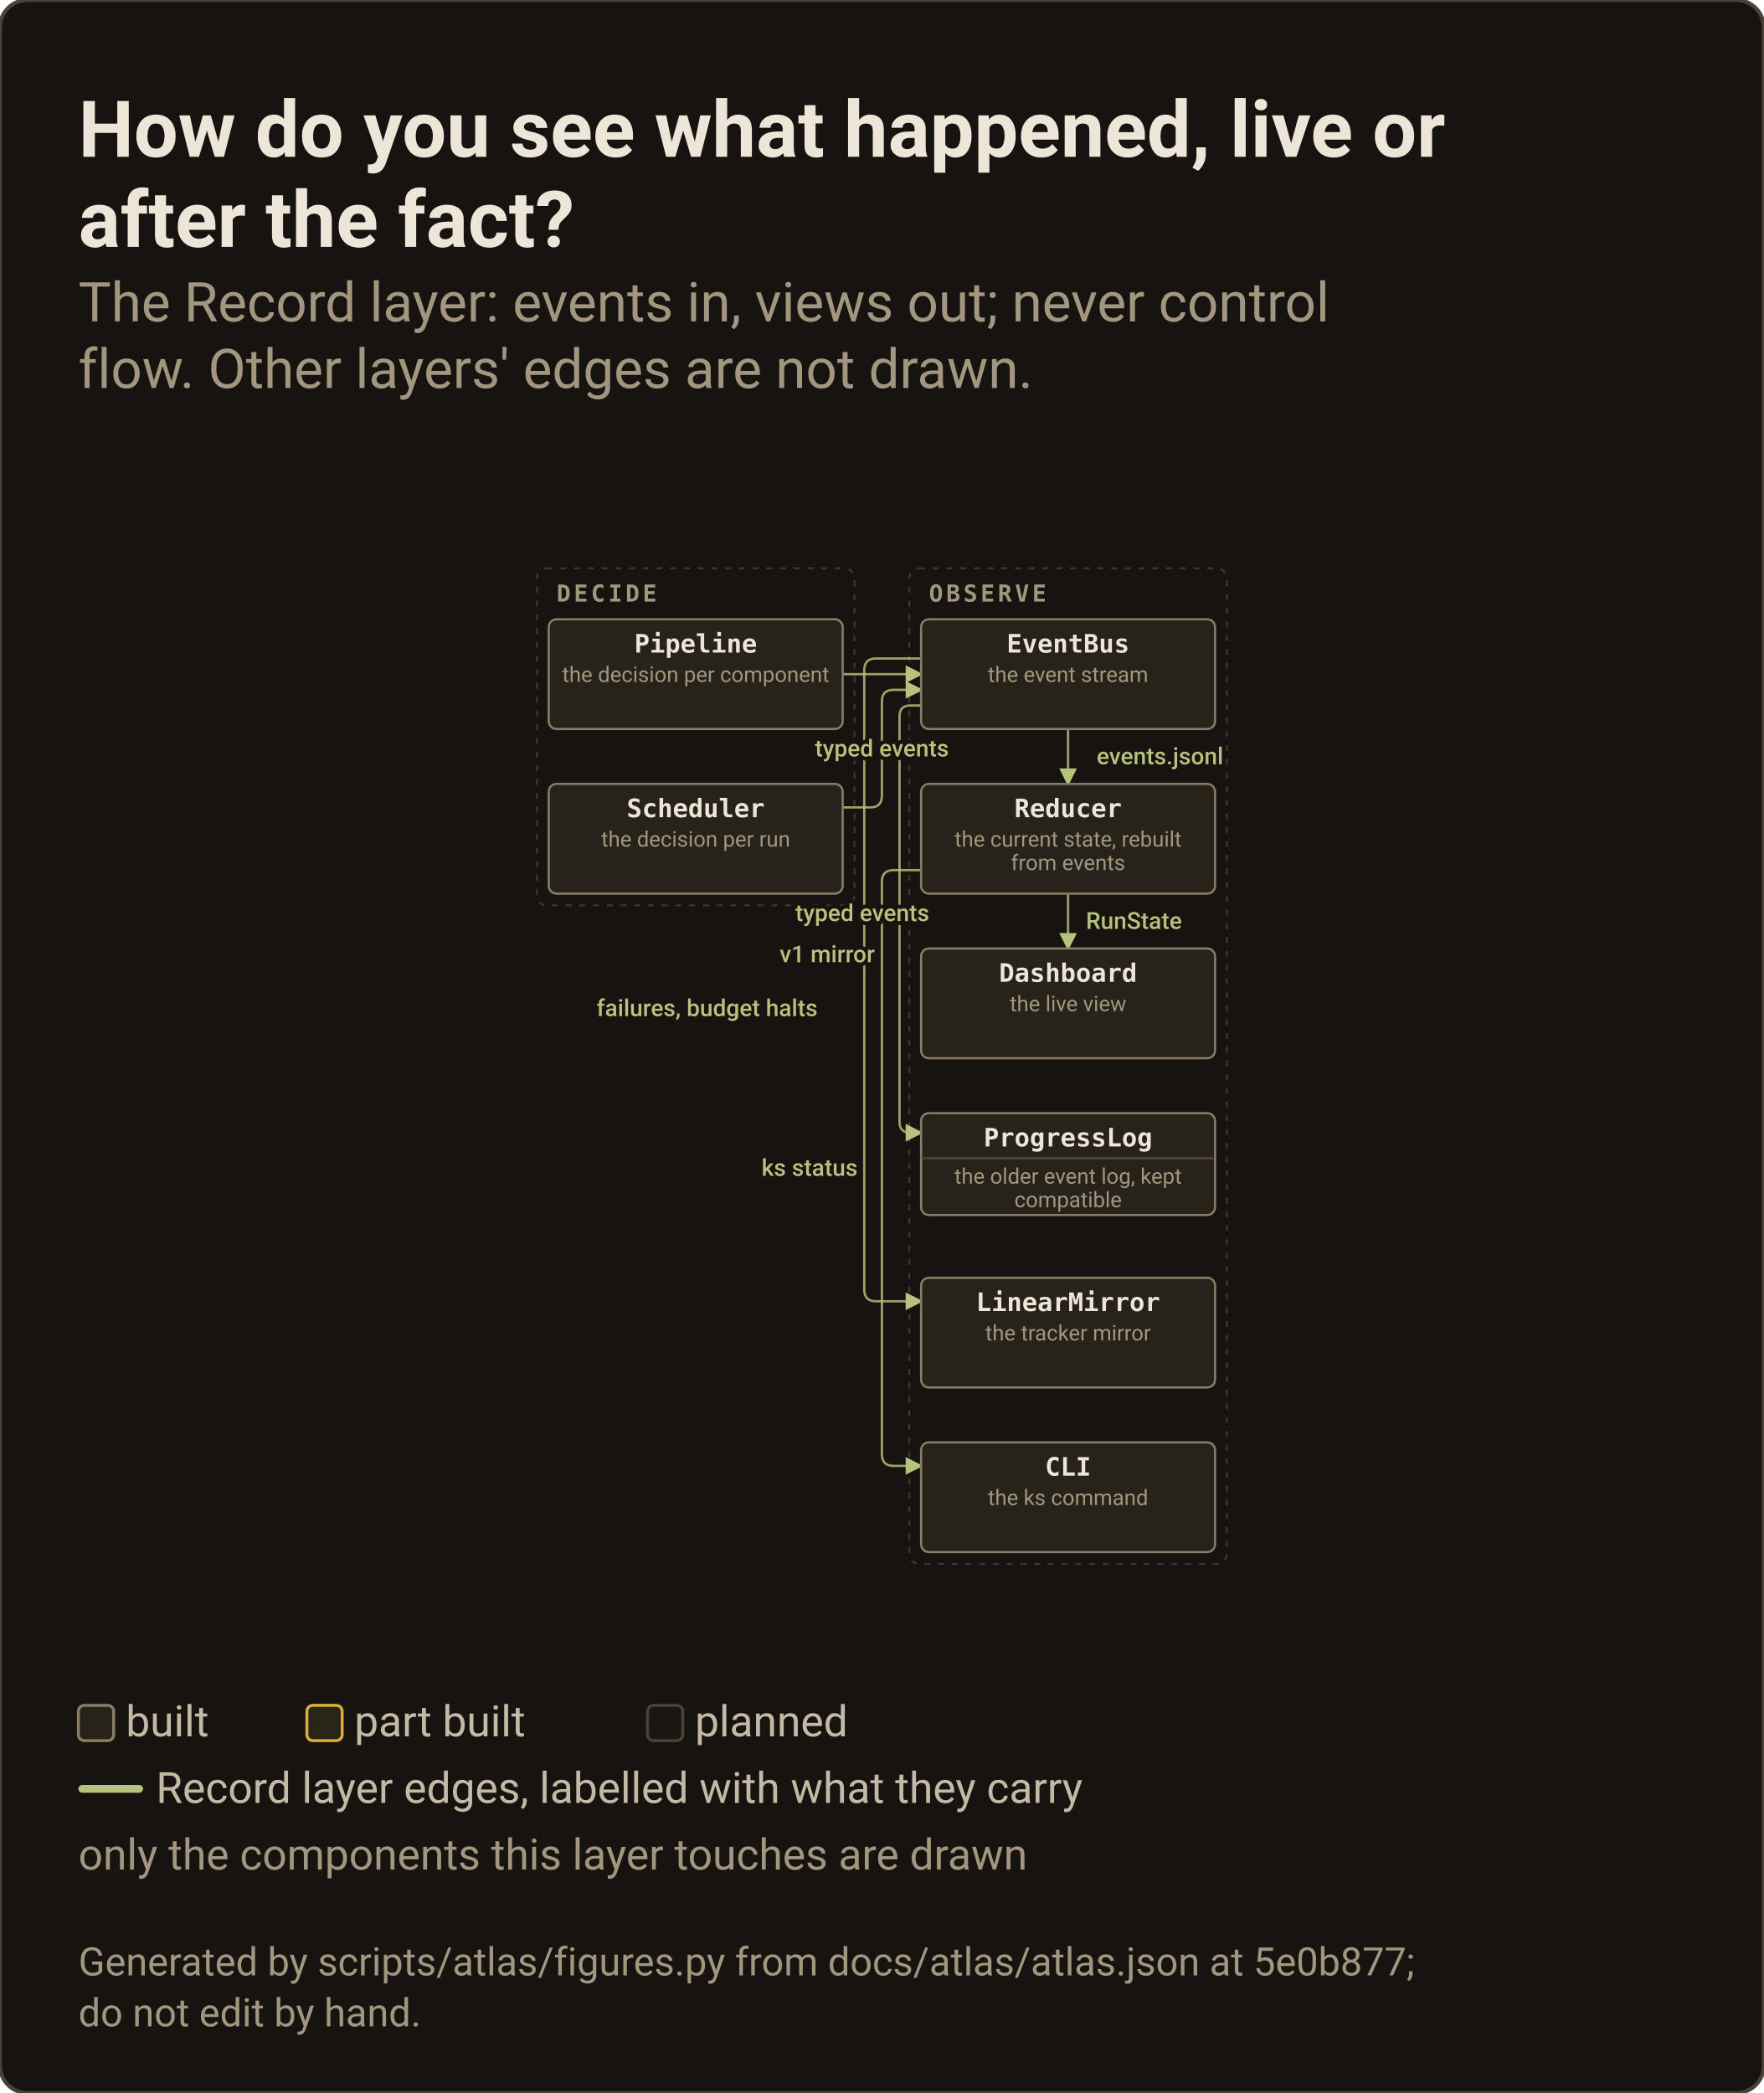
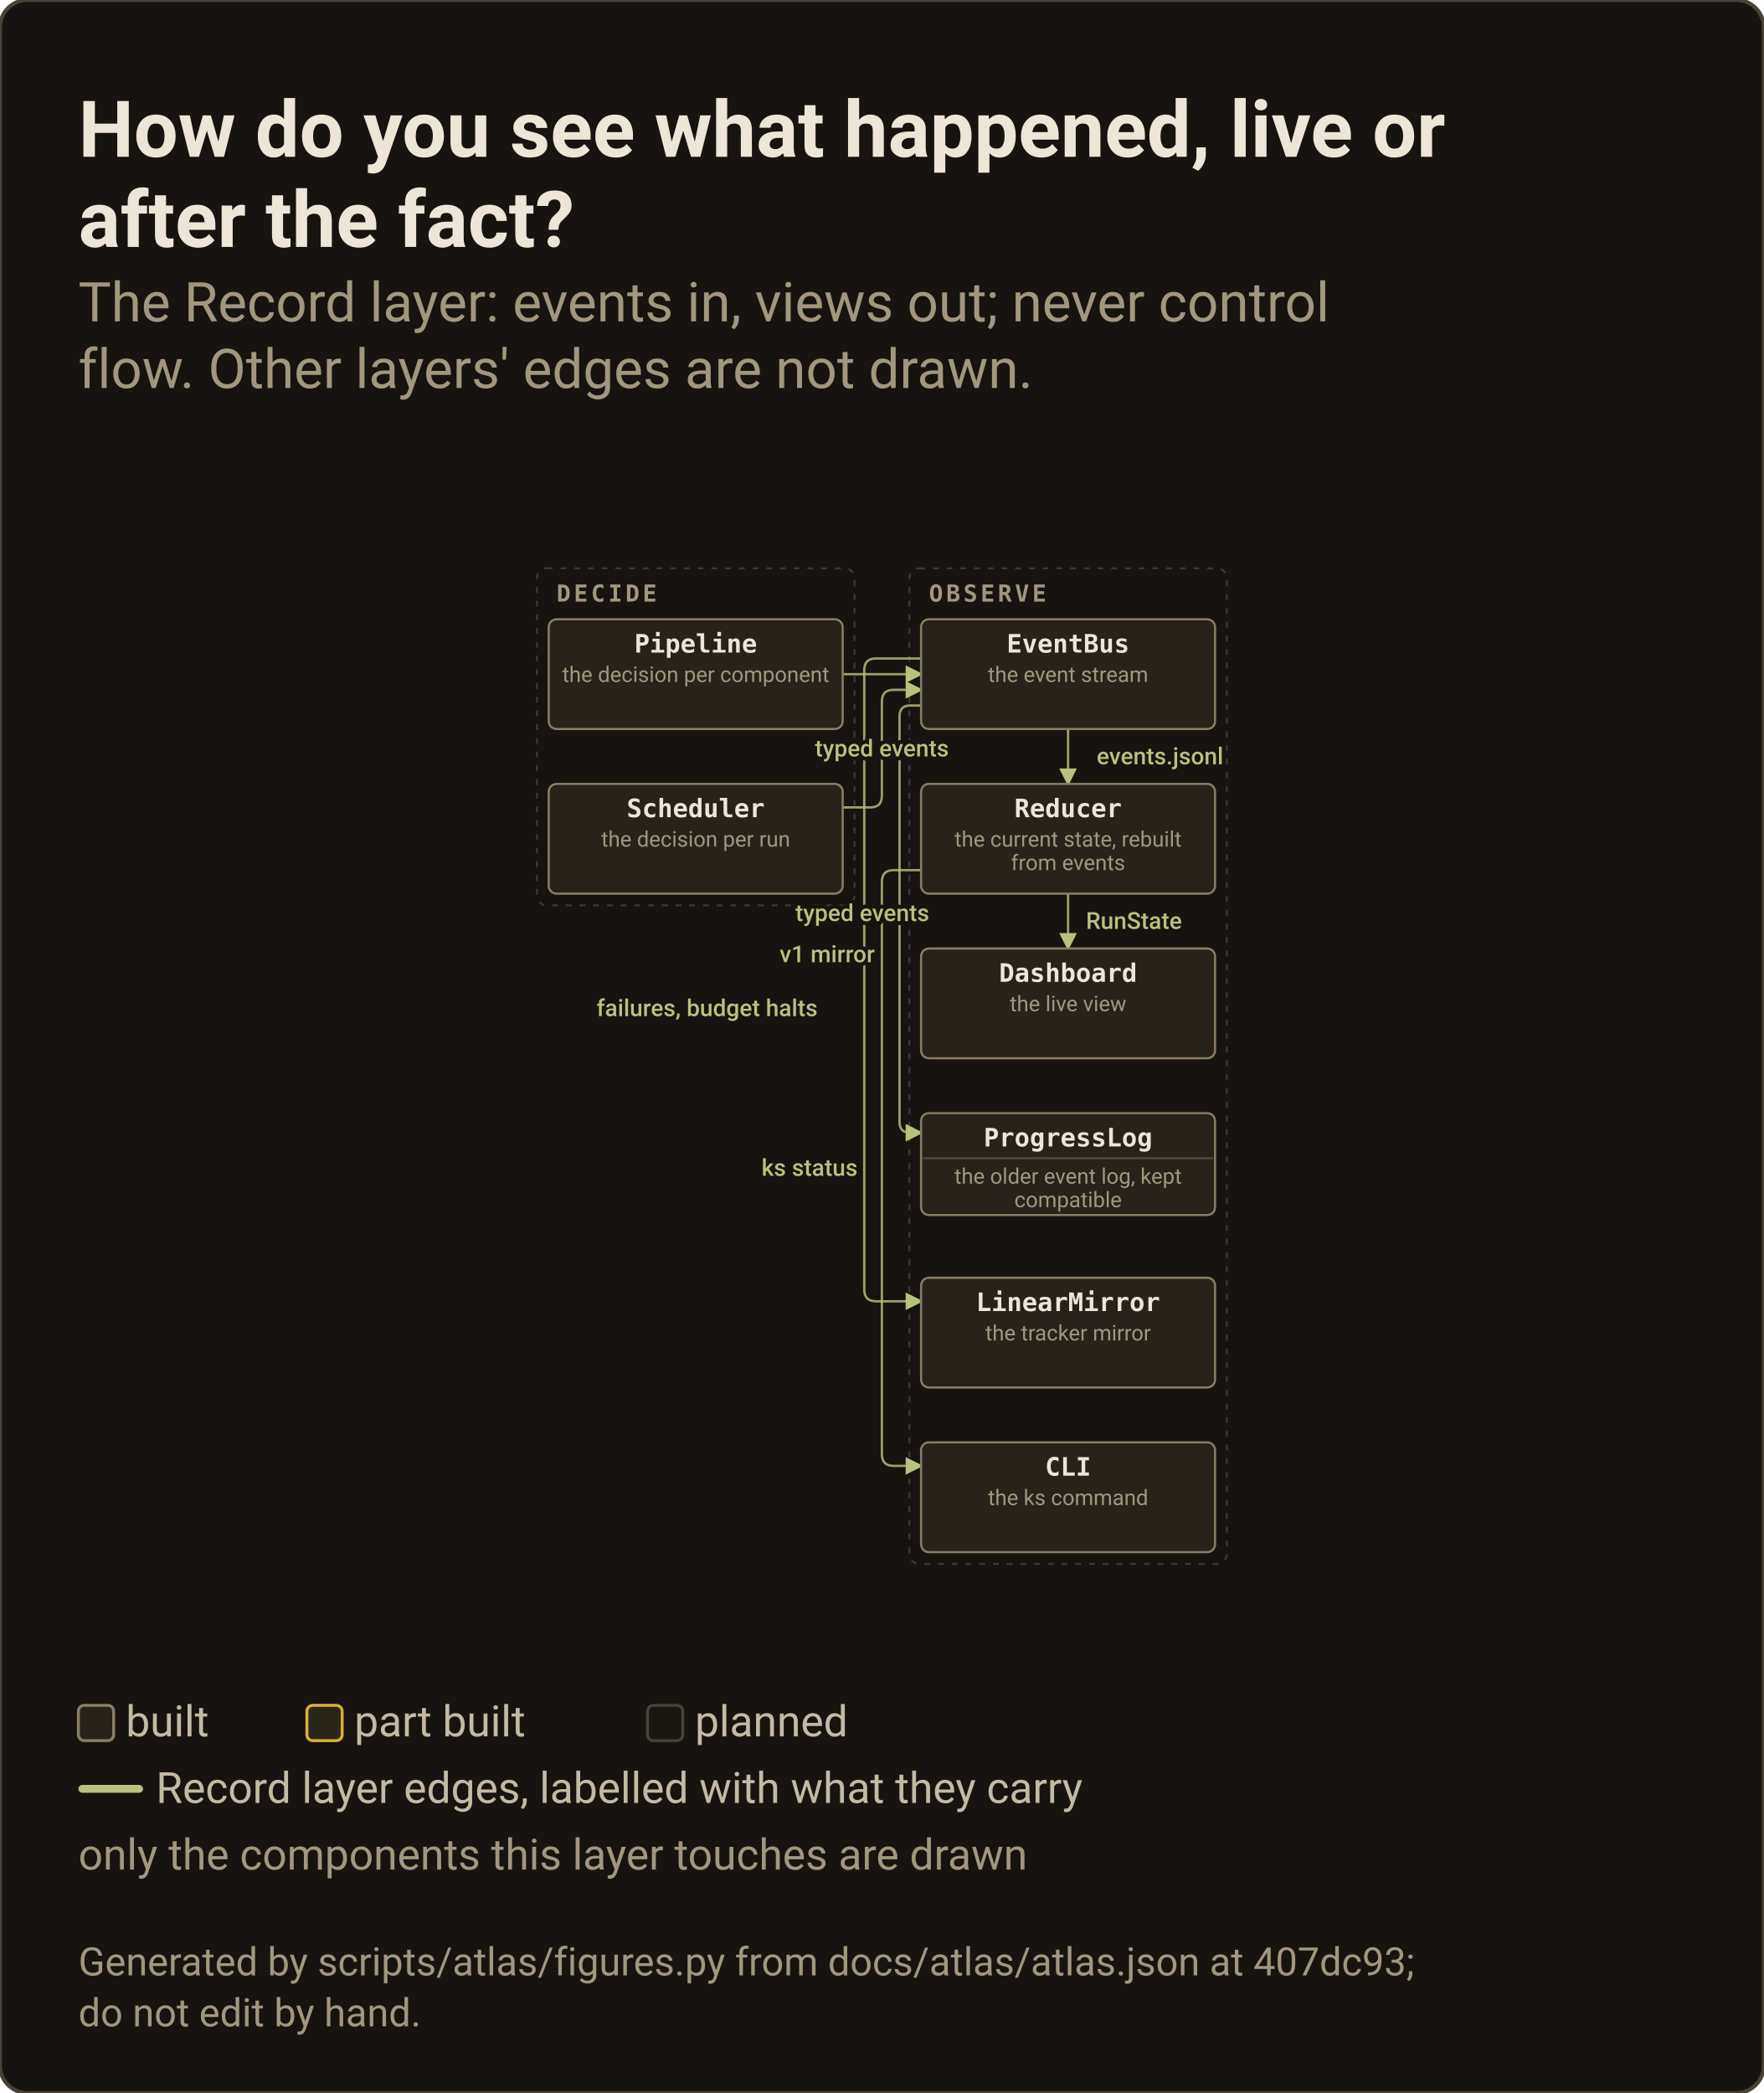
<svg xmlns="http://www.w3.org/2000/svg" width="900" height="1068" viewBox="0 0 900 1068" role="img" aria-label="Record layer of the kstrl system map">
  <rect x="0" y="0" width="900" height="1068" rx="14" fill="#161310" stroke="#4A4237" stroke-width="2" />
  <text x="40.0" y="80.0" class="c0">How do you see what happened, live or</text>
  <text x="40.0" y="126.0" class="c0">after the fact?</text>
  <text x="40.0" y="164.0" class="c1">The Record layer: events in, views out; never control</text>
  <text x="40.0" y="198.0" class="c1">flow. Other layers' edges are not drawn.</text>
  <svg id="map" x="266.0" y="216.0" width="368" height="632" viewBox="0 0 368 632" overflow="visible">
    <defs>
      <marker id="map-m-work" viewBox="0 0 8 8" refX="7" refY="4" markerUnits="userSpaceOnUse" markerWidth="9" markerHeight="9" orient="auto-start-reverse">
        <path d="M0,0 L8,4 L0,8 z" fill="#D9CDB2" />
      </marker>
      <marker id="map-m-measure" viewBox="0 0 8 8" refX="7" refY="4" markerUnits="userSpaceOnUse" markerWidth="9" markerHeight="9" orient="auto-start-reverse">
        <path d="M0,0 L8,4 L0,8 z" fill="#82A7BA" />
      </marker>
      <marker id="map-m-feedback" viewBox="0 0 8 8" refX="7" refY="4" markerUnits="userSpaceOnUse" markerWidth="9" markerHeight="9" orient="auto-start-reverse">
        <path d="M0,0 L8,4 L0,8 z" fill="#E39A86" />
      </marker>
      <marker id="map-m-operator" viewBox="0 0 8 8" refX="7" refY="4" markerUnits="userSpaceOnUse" markerWidth="9" markerHeight="9" orient="auto-start-reverse">
        <path d="M0,0 L8,4 L0,8 z" fill="#DD9BBD" />
      </marker>
      <marker id="map-m-trust" viewBox="0 0 8 8" refX="7" refY="4" markerUnits="userSpaceOnUse" markerWidth="9" markerHeight="9" orient="auto-start-reverse">
        <path d="M0,0 L8,4 L0,8 z" fill="#B48EC9" />
      </marker>
      <marker id="map-m-learn" viewBox="0 0 8 8" refX="7" refY="4" markerUnits="userSpaceOnUse" markerWidth="9" markerHeight="9" orient="auto-start-reverse">
        <path d="M0,0 L8,4 L0,8 z" fill="#86C9A9" />
      </marker>
      <marker id="map-m-record" viewBox="0 0 8 8" refX="7" refY="4" markerUnits="userSpaceOnUse" markerWidth="9" markerHeight="9" orient="auto-start-reverse">
        <path d="M0,0 L8,4 L0,8 z" fill="#B7C27C" />
      </marker>
      <marker id="map-m-change" viewBox="0 0 8 8" refX="7" refY="4" markerUnits="userSpaceOnUse" markerWidth="9" markerHeight="9" orient="auto-start-reverse">
        <path d="M0,0 L8,4 L0,8 z" fill="#E26D5A" />
      </marker>
      <marker id="map-m-reach" viewBox="0 0 8 8" refX="7" refY="4" markerUnits="userSpaceOnUse" markerWidth="9" markerHeight="9" orient="auto-start-reverse">
        <path d="M0,0 L8,4 L0,8 z" fill="#E5A84F" />
      </marker>
    </defs>
    <style>#map .node.quiet{opacity:.42}#map .node.planned{opacity:.5}#map .node.planned.quiet{opacity:.3}#map .node.meas .node__box{stroke:#82A7BA;stroke-width:2.2}#map .node.acts .node__box{stroke:#E5A84F;stroke-width:2.4}#map .node__ring{display:none;fill:none;stroke:#82A7BA;stroke-width:1.6}#map .node.meas .node__ring{display:inline}#map .flow.planned{opacity:.35}#map .flowlbl.planned{opacity:.5}#map .flow.off,#map .flowlbl.off{display:none}#map .flow.hot{opacity:1;stroke-opacity:1;stroke-width:2.6}#map .flowlbl.hot{opacity:1}</style>
    <rect x="8.0" y="74.0" width="162.0" height="172.0" rx="5" fill="none" stroke="#A2967F" stroke-opacity=".28" stroke-width="1" stroke-dasharray="3 4" />
    <text x="18.0" y="91.0" class="t1">DECIDE</text>
    <rect x="198.0" y="74.0" width="162.0" height="508.0" rx="5" fill="none" stroke="#A2967F" stroke-opacity=".28" stroke-width="1" stroke-dasharray="3 4" />
    <text x="208.0" y="91.0" class="t1">OBSERVE</text>
    <g data-layer="flow">
      <path id="map-f58" class="flow observe" data-edge="58" data-from="Pipeline" data-to="EventBus" data-art="typed events" data-kind="observe" data-layer="record" d="M 164.0 128.0 L 204.0 128.0" fill="none" stroke="#B7C27C" stroke-opacity="0.82" stroke-width="1.2" stroke-linecap="round" marker-end="url(#map-m-record)" />
      <path id="map-f59" class="flow observe" data-edge="59" data-from="Scheduler" data-to="EventBus" data-art="typed events" data-kind="observe" data-layer="record" d="M 164.0 196.0 L 178.0 196.0 Q 184.0 196.0 184.0 190.0 L 184.0 142.0 Q 184.0 136.0 190.0 136.0 L 204.0 136.0" fill="none" stroke="#B7C27C" stroke-opacity="0.82" stroke-width="1.2" stroke-linecap="round" marker-end="url(#map-m-record)" />
      <path id="map-f60" class="flow observe" data-edge="60" data-from="EventBus" data-to="ProgressLog" data-art="v1 mirror" data-kind="observe" data-layer="record" d="M 204.0 144.0 L 198.5 144.0 Q 193.0 144.0 193.0 149.5 L 193.0 356.5 Q 193.0 362.0 198.5 362.0 L 204.0 362.0" fill="none" stroke="#B7C27C" stroke-opacity="0.82" stroke-width="1.2" stroke-linecap="round" marker-end="url(#map-m-record)" />
      <path id="map-f61" class="flow observe" data-edge="61" data-from="EventBus" data-to="Reducer" data-art="events.jsonl" data-kind="observe" data-layer="record" d="M 279.0 156.0 L 279.0 184.0" fill="none" stroke="#B7C27C" stroke-opacity="0.82" stroke-width="1.2" stroke-linecap="round" marker-end="url(#map-m-record)" />
      <path id="map-f62" class="flow observe" data-edge="62" data-from="Reducer" data-to="Dashboard" data-art="RunState" data-kind="observe" data-layer="record" d="M 279.0 240.0 L 279.0 268.0" fill="none" stroke="#B7C27C" stroke-opacity="0.82" stroke-width="1.2" stroke-linecap="round" marker-end="url(#map-m-record)" />
      <path id="map-f63" class="flow observe" data-edge="63" data-from="Reducer" data-to="CLI" data-art="ks status" data-kind="observe" data-layer="record" d="M 204.0 228.0 L 190.0 228.0 Q 184.0 228.0 184.0 234.0 L 184.0 526.0 Q 184.0 532.0 190.0 532.0 L 204.0 532.0" fill="none" stroke="#B7C27C" stroke-opacity="0.82" stroke-width="1.2" stroke-linecap="round" marker-end="url(#map-m-record)" />
      <path id="map-f64" class="flow observe" data-edge="64" data-from="EventBus" data-to="LinearMirror" data-art="failures, budget halts" data-kind="observe" data-layer="record" d="M 204.0 120.0 L 181.0 120.0 Q 175.0 120.0 175.0 126.0 L 175.0 442.0 Q 175.0 448.0 181.0 448.0 L 204.0 448.0" fill="none" stroke="#B7C27C" stroke-opacity="0.82" stroke-width="1.2" stroke-linecap="round" marker-end="url(#map-m-record)" />
    </g>
    <g class="node built" data-id="Pipeline" data-kind="component" data-state="built" data-region="decide" role="button" tabindex="0" aria-label="Pipeline, the decision per component, built">
      <rect class="node__box" x="14.0" y="100.0" width="150.0" height="56.0" rx="4.0" fill="#27221A" stroke="#8A7D63" stroke-width="1.1" />
      <rect class="node__ring" x="17.0" y="103.0" width="144.0" height="50.0" rx="3.0" />
      <text x="89.0" y="117.0" class="t2">Pipeline</text>
      <g data-layer="job">
        <text x="89.0" y="132.0" class="t3">the decision per component</text>
      </g>
    </g>
    <g class="node built" data-id="Scheduler" data-kind="component" data-state="built" data-region="decide" role="button" tabindex="0" aria-label="Scheduler, the decision per run, built">
      <rect class="node__box" x="14.0" y="184.0" width="150.0" height="56.0" rx="4.0" fill="#27221A" stroke="#8A7D63" stroke-width="1.1" />
      <rect class="node__ring" x="17.0" y="187.0" width="144.0" height="50.0" rx="3.0" />
      <text x="89.0" y="201.0" class="t2">Scheduler</text>
      <g data-layer="job">
        <text x="89.0" y="216.0" class="t3">the decision per run</text>
      </g>
    </g>
    <g class="node built" data-id="EventBus" data-kind="component" data-state="built" data-region="observe" role="button" tabindex="0" aria-label="EventBus, the event stream, built">
      <rect class="node__box" x="204.0" y="100.0" width="150.0" height="56.0" rx="4.0" fill="#27221A" stroke="#8A7D63" stroke-width="1.1" />
      <rect class="node__ring" x="207.0" y="103.0" width="144.0" height="50.0" rx="3.0" />
      <text x="279.0" y="117.0" class="t2">EventBus</text>
      <g data-layer="job">
        <text x="279.0" y="132.0" class="t3">the event stream</text>
      </g>
    </g>
    <g class="node built" data-id="Reducer" data-kind="component" data-state="built" data-region="observe" role="button" tabindex="0" aria-label="Reducer, the current state, rebuilt from events, built">
      <rect class="node__box" x="204.0" y="184.0" width="150.0" height="56.0" rx="4.0" fill="#27221A" stroke="#8A7D63" stroke-width="1.1" />
      <rect class="node__ring" x="207.0" y="187.0" width="144.0" height="50.0" rx="3.0" />
      <text x="279.0" y="201.0" class="t2">Reducer</text>
      <g data-layer="job">
        <text x="279.0" y="216.0" class="t3">the current state, rebuilt</text>
        <text x="279.0" y="228.0" class="t3">from events</text>
      </g>
    </g>
    <g class="node built" data-id="Dashboard" data-kind="component" data-state="built" data-region="observe" role="button" tabindex="0" aria-label="Dashboard, the live view, built">
      <rect class="node__box" x="204.0" y="268.0" width="150.0" height="56.0" rx="4.0" fill="#27221A" stroke="#8A7D63" stroke-width="1.1" />
      <rect class="node__ring" x="207.0" y="271.0" width="144.0" height="50.0" rx="3.0" />
      <text x="279.0" y="285.0" class="t2">Dashboard</text>
      <g data-layer="job">
        <text x="279.0" y="300.0" class="t3">the live view</text>
      </g>
    </g>
    <g class="node built" data-id="ProgressLog" data-kind="store" data-state="built" data-region="observe" role="button" tabindex="0" aria-label="ProgressLog, the older event log, kept compatible, built">
      <rect class="node__box" x="204.0" y="352.0" width="150.0" height="52.0" rx="4.0" fill="#27221A" stroke="#8A7D63" stroke-width="1.1" />
      <rect class="node__ring" x="207.0" y="355.0" width="144.0" height="46.0" rx="3.0" />
      <text x="279.0" y="369.0" class="t2">ProgressLog</text>
      <line x1="205.0" y1="375.0" x2="353.0" y2="375.0" stroke="#8A7D63" stroke-opacity=".45" stroke-width="1" />
      <g data-layer="job">
        <text x="279.0" y="388.0" class="t3">the older event log, kept</text>
        <text x="279.0" y="400.0" class="t3">compatible</text>
      </g>
    </g>
    <g class="node built" data-id="LinearMirror" data-kind="component" data-state="built" data-region="observe" role="button" tabindex="0" aria-label="LinearMirror, the tracker mirror, built">
      <rect class="node__box" x="204.0" y="436.0" width="150.0" height="56.0" rx="4.0" fill="#27221A" stroke="#8A7D63" stroke-width="1.1" />
      <rect class="node__ring" x="207.0" y="439.0" width="144.0" height="50.0" rx="3.0" />
      <text x="279.0" y="453.0" class="t2">LinearMirror</text>
      <g data-layer="job">
        <text x="279.0" y="468.0" class="t3">the tracker mirror</text>
      </g>
    </g>
    <g class="node built" data-id="CLI" data-kind="component" data-state="built" data-region="observe" role="button" tabindex="0" aria-label="CLI, the ks command, built">
      <rect class="node__box" x="204.0" y="520.0" width="150.0" height="56.0" rx="4.0" fill="#27221A" stroke="#8A7D63" stroke-width="1.1" />
      <rect class="node__ring" x="207.0" y="523.0" width="144.0" height="50.0" rx="3.0" />
      <text x="279.0" y="537.0" class="t2">CLI</text>
      <g data-layer="job">
        <text x="279.0" y="552.0" class="t3">the ks command</text>
      </g>
    </g>
    <g data-layer="flow">
      <g class="flowlbl observe" data-edge="58" data-from="Pipeline" data-to="EventBus" data-layer="record">
        <text x="184.0" y="170.0" class="t0">typed events</text>
      </g>
      <g class="flowlbl observe" data-edge="59" data-from="Scheduler" data-to="EventBus" data-layer="record">
        <text x="174.0" y="254.0" class="t0">typed events</text>
      </g>
      <g class="flowlbl observe" data-edge="60" data-from="EventBus" data-to="ProgressLog" data-layer="record">
        <text x="156.1" y="275.0" class="t0">v1 mirror</text>
      </g>
      <g class="flowlbl observe" data-edge="61" data-from="EventBus" data-to="Reducer" data-layer="record">
        <text x="325.9" y="174.0" class="t0">events.jsonl</text>
      </g>
      <g class="flowlbl observe" data-edge="62" data-from="Reducer" data-to="Dashboard" data-layer="record">
        <text x="312.6" y="258.0" class="t0">RunState</text>
      </g>
      <g class="flowlbl observe" data-edge="63" data-from="Reducer" data-to="CLI" data-layer="record">
        <text x="147.1" y="384.0" class="t0">ks status</text>
      </g>
      <g class="flowlbl observe" data-edge="64" data-from="EventBus" data-to="LinearMirror" data-layer="record">
        <text x="94.8" y="302.5" class="t0">failures, budget halts</text>
      </g>
    </g>
    <style>#map .t0{font-family:ui-sans-serif,system-ui,-apple-system,"SF Pro Text","Segoe UI",Roboto,"Helvetica Neue",Arial,sans-serif;font-size:12.0px;font-weight:500;fill:#B7C27C;text-anchor:middle;paint-order:stroke;stroke:#161310;stroke-width:4;stroke-linejoin:round}#map .t1{font-family:ui-monospace,"SF Mono",SFMono-Regular,"JetBrains Mono",Menlo,Consolas,monospace;font-size:12.0px;font-weight:600;fill:#A2967F;text-anchor:start;letter-spacing:.13em}#map .t2{font-family:ui-monospace,"SF Mono",SFMono-Regular,"JetBrains Mono",Menlo,Consolas,monospace;font-size:13.0px;font-weight:600;fill:#ECE5D8;text-anchor:middle}#map .t3{font-family:ui-sans-serif,system-ui,-apple-system,"SF Pro Text","Segoe UI",Roboto,"Helvetica Neue",Arial,sans-serif;font-size:11.0px;font-weight:400;fill:#A2967F;text-anchor:middle}</style>
  </svg>
  <rect x="40.0" y="870.2" width="18" height="18" rx="3" fill="#27221A" stroke="#8A7D63" stroke-width="1.5" />
  <text x="64.2" y="886.0" class="c2">built</text>
  <rect x="156.6" y="870.2" width="18" height="18" rx="3" fill="#2A2519" stroke="#D9B036" stroke-width="1.5" />
  <text x="180.8" y="886.0" class="c2">part built</text>
  <rect x="330.4" y="870.2" width="18" height="18" rx="3" fill="#1A1713" stroke="#4A4237" stroke-width="1.5" />
  <text x="354.6" y="886.0" class="c2">planned</text>
  <rect x="40.0" y="910.8" width="33" height="4" rx="2" fill="#B7C27C" />
  <text x="79.6" y="920.0" class="c2">Record layer edges, labelled with what they carry</text>
  <text x="40.0" y="954.0" class="c3">only the components this layer touches are drawn</text>
-   <text x="40.0" y="1008.0" class="c4">Generated by scripts/atlas/figures.py from docs/atlas/atlas.json at 5e0b877;</text>
+   <text x="40.0" y="1008.0" class="c4">Generated by scripts/atlas/figures.py from docs/atlas/atlas.json at 407dc93;</text>
  <text x="40.0" y="1034.0" class="c4">do not edit by hand.</text>
  <style>.c0{font-family:ui-sans-serif,system-ui,-apple-system,"SF Pro Text","Segoe UI",Roboto,"Helvetica Neue",Arial,sans-serif;font-size:40.0px;font-weight:600;fill:#ECE5D8;text-anchor:start}.c1{font-family:ui-sans-serif,system-ui,-apple-system,"SF Pro Text","Segoe UI",Roboto,"Helvetica Neue",Arial,sans-serif;font-size:28.0px;font-weight:400;fill:#A2967F;text-anchor:start}.c2{font-family:ui-sans-serif,system-ui,-apple-system,"SF Pro Text","Segoe UI",Roboto,"Helvetica Neue",Arial,sans-serif;font-size:22.0px;font-weight:400;fill:#C4B9A4;text-anchor:start}.c3{font-family:ui-sans-serif,system-ui,-apple-system,"SF Pro Text","Segoe UI",Roboto,"Helvetica Neue",Arial,sans-serif;font-size:22.0px;font-weight:400;fill:#A2967F;text-anchor:start}.c4{font-family:ui-sans-serif,system-ui,-apple-system,"SF Pro Text","Segoe UI",Roboto,"Helvetica Neue",Arial,sans-serif;font-size:20.0px;font-weight:400;fill:#A2967F;text-anchor:start}</style>
</svg>
